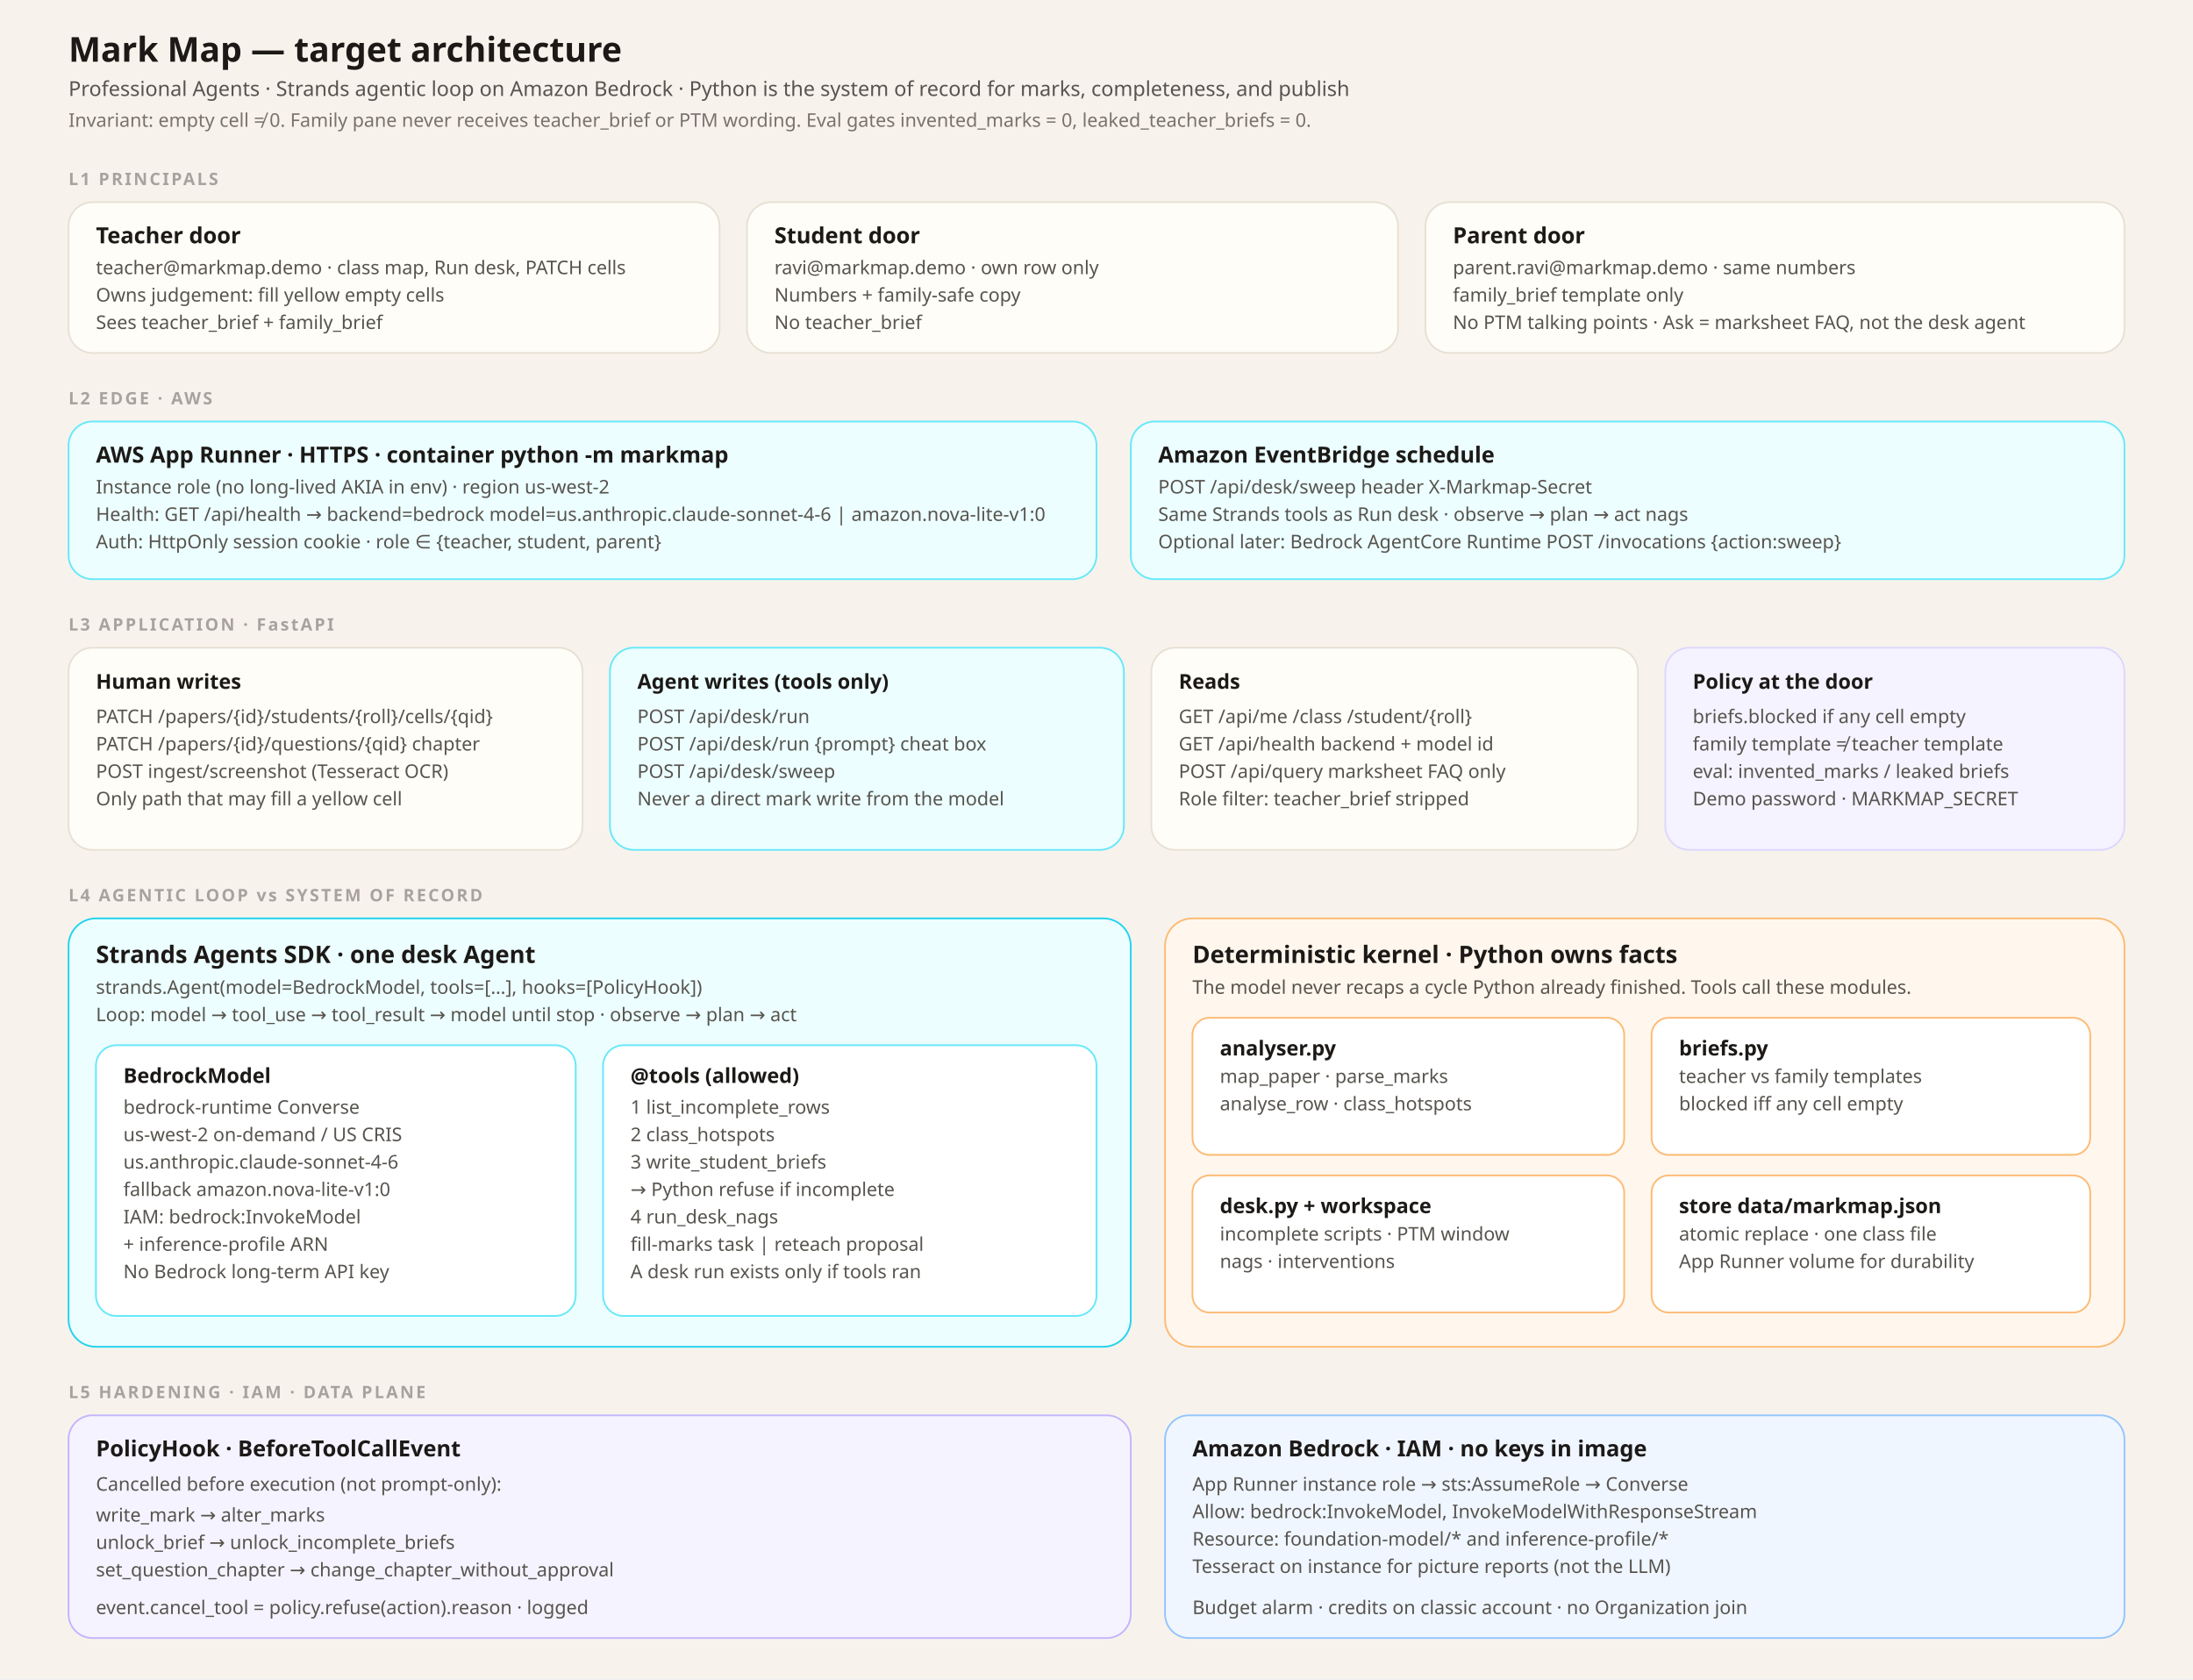
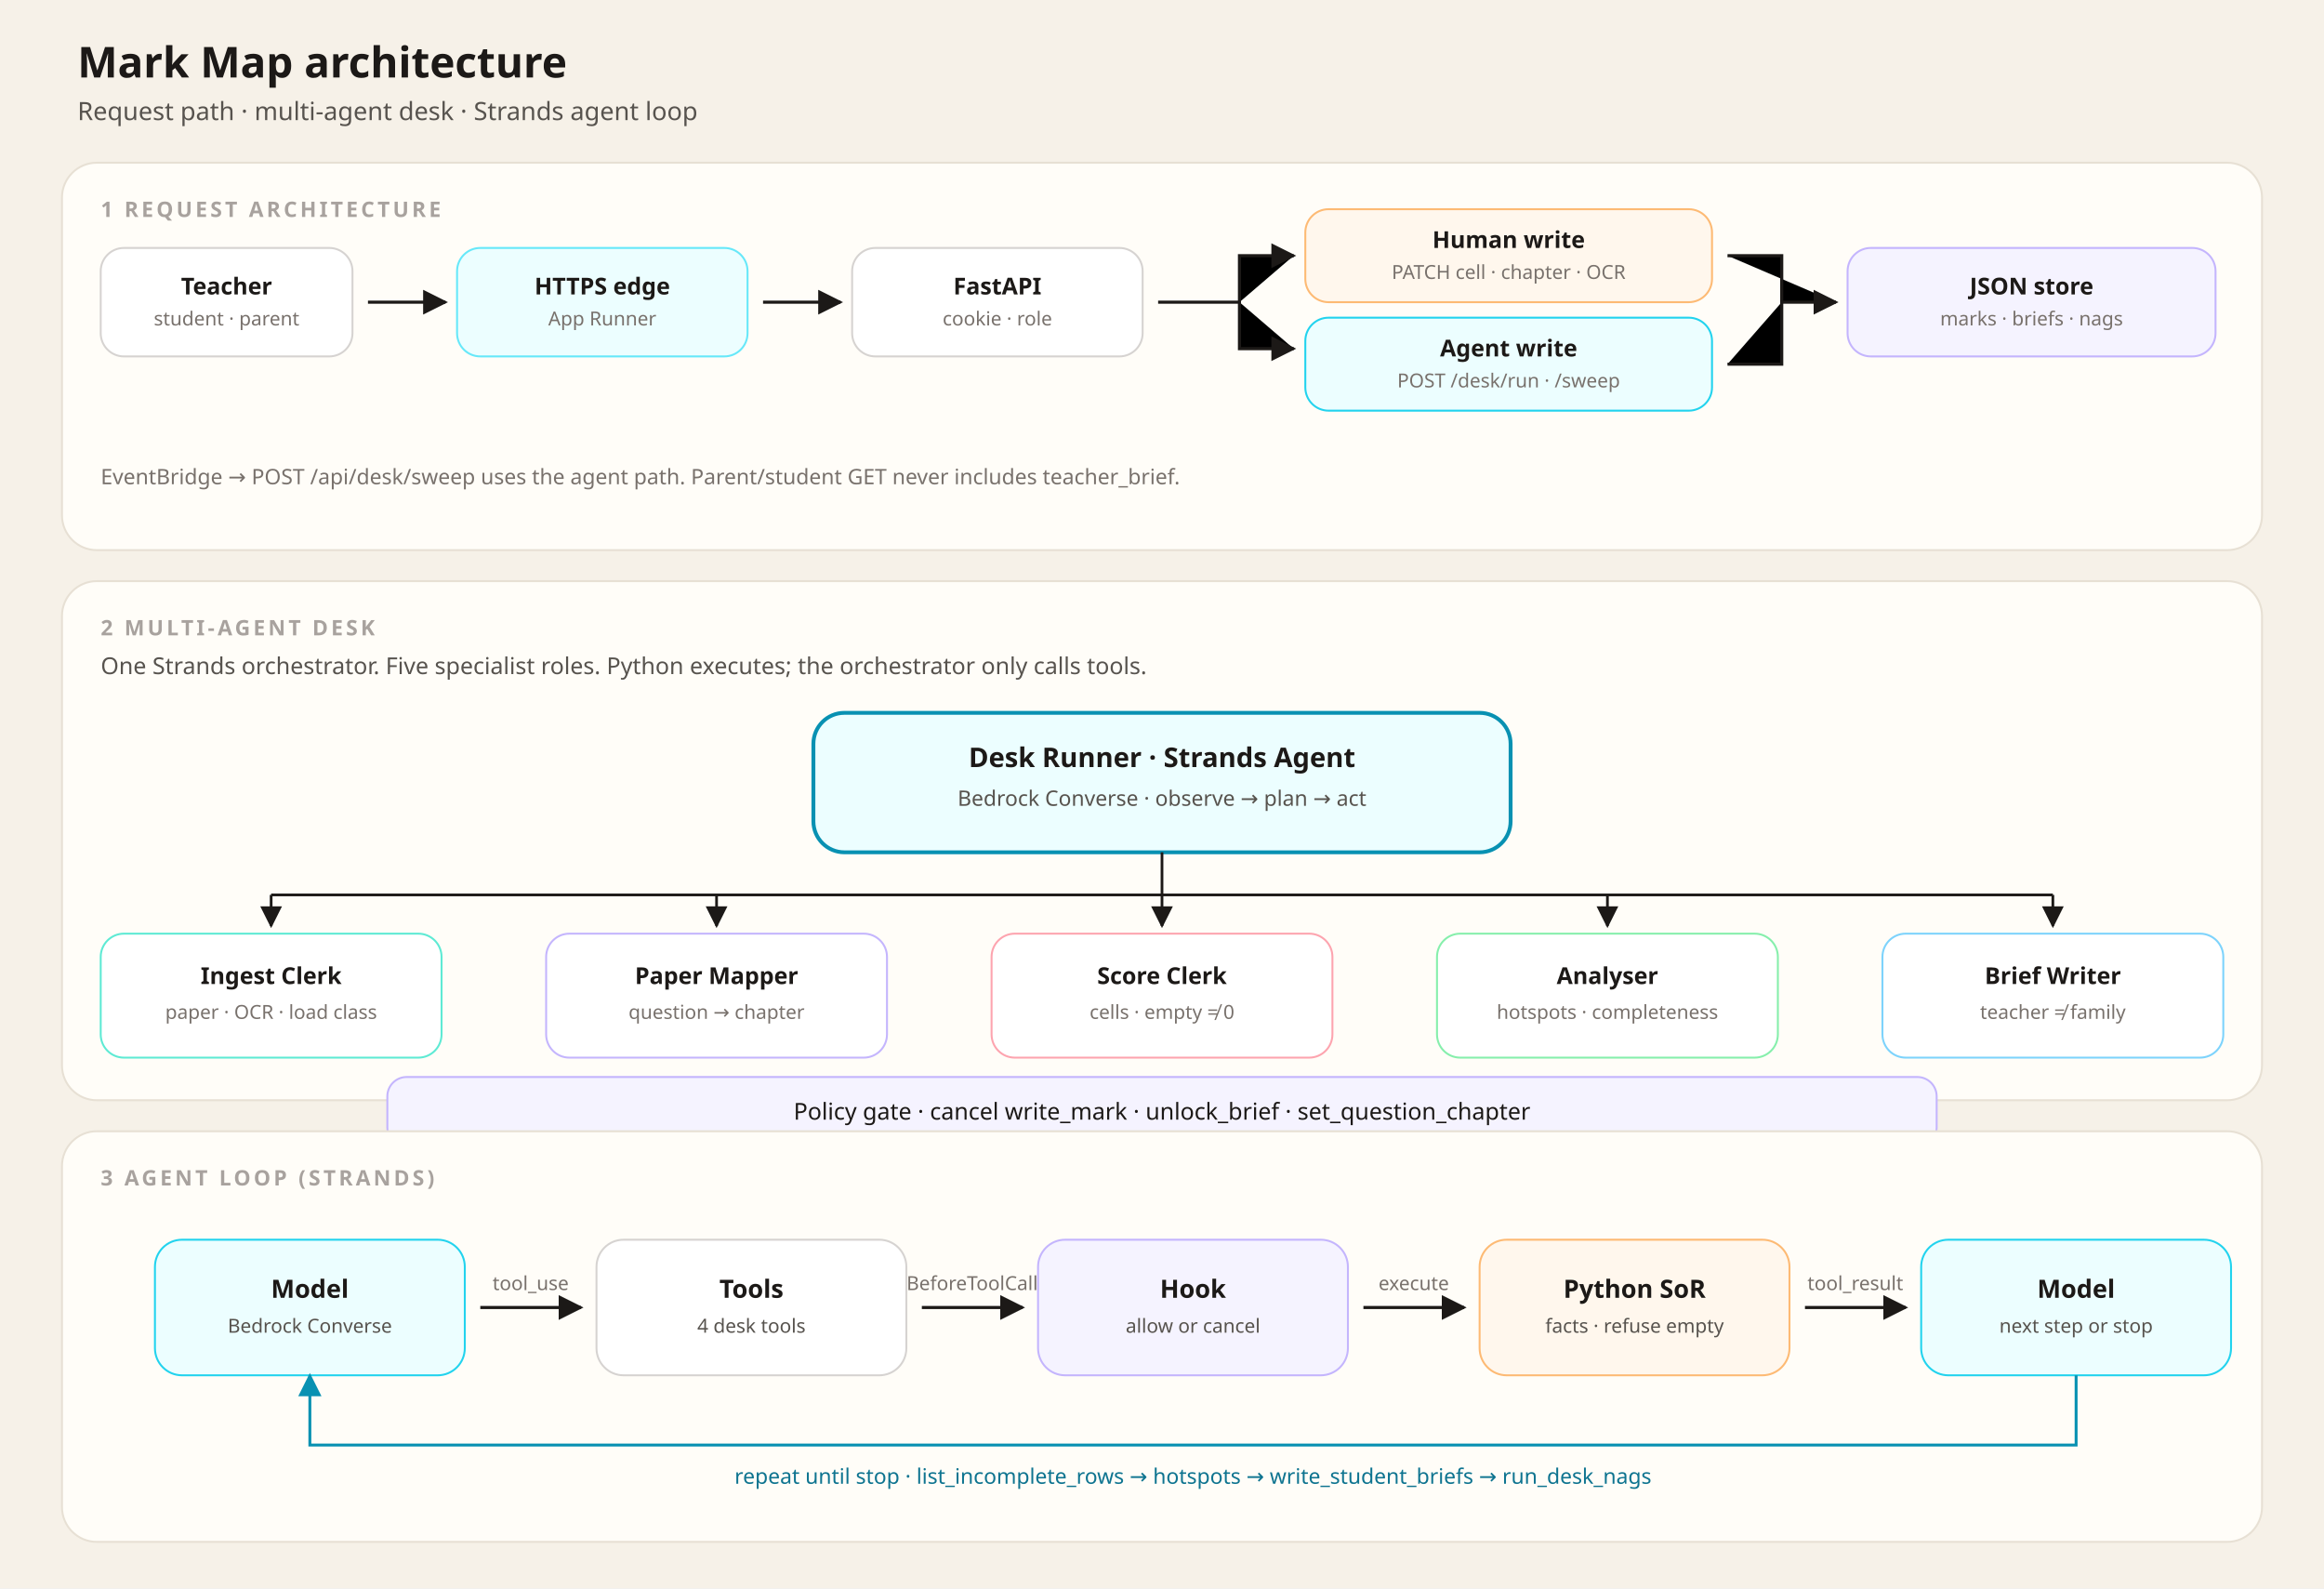
- <svg xmlns="http://www.w3.org/2000/svg" viewBox="0 0 1280 980" font-family="IBM Plex Sans, ui-sans-serif, system-ui, sans-serif">
-   <rect width="1280" height="980" fill="#f7f3ec" />
-   <text x="40" y="36" font-size="20" font-weight="600" fill="#1c1917">Mark Map — target architecture</text>
-   <text x="40" y="56" font-size="12" fill="#57534e">Professional Agents · Strands agentic loop on Amazon Bedrock · Python is the system of record for marks, completeness, and publish</text>
-   <text x="40" y="74" font-size="11" fill="#78716c">Invariant: empty cell ≠ 0. Family pane never receives teacher_brief or PTM wording. Eval gates invented_marks = 0, leaked_teacher_briefs = 0.</text>
-   <text x="40" y="108" font-size="10" font-weight="600" letter-spacing="0.12em" fill="#a8a29e">L1  PRINCIPALS</text>
-   <rect x="40" y="118" width="380" height="88" rx="14" fill="#fffdf8" stroke="#e7e0d4" />
-   <text x="56" y="142" font-size="13" font-weight="600" fill="#1c1917">Teacher door</text>
-   <text x="56" y="160" font-size="11" fill="#57534e">teacher@markmap.demo · class map, Run desk, PATCH cells</text>
-   <text x="56" y="176" font-size="11" fill="#57534e">Owns judgement: fill yellow empty cells</text>
-   <text x="56" y="192" font-size="11" fill="#57534e">Sees teacher_brief + family_brief</text>
-   <rect x="436" y="118" width="380" height="88" rx="14" fill="#fffdf8" stroke="#e7e0d4" />
-   <text x="452" y="142" font-size="13" font-weight="600" fill="#1c1917">Student door</text>
-   <text x="452" y="160" font-size="11" fill="#57534e">ravi@markmap.demo · own row only</text>
-   <text x="452" y="176" font-size="11" fill="#57534e">Numbers + family-safe copy</text>
-   <text x="452" y="192" font-size="11" fill="#57534e">No teacher_brief</text>
-   <rect x="832" y="118" width="408" height="88" rx="14" fill="#fffdf8" stroke="#e7e0d4" />
-   <text x="848" y="142" font-size="13" font-weight="600" fill="#1c1917">Parent door</text>
-   <text x="848" y="160" font-size="11" fill="#57534e">parent.ravi@markmap.demo · same numbers</text>
-   <text x="848" y="176" font-size="11" fill="#57534e">family_brief template only</text>
-   <text x="848" y="192" font-size="11" fill="#57534e">No PTM talking points · Ask = marksheet FAQ, not the desk agent</text>
-   <text x="40" y="236" font-size="10" font-weight="600" letter-spacing="0.12em" fill="#a8a29e">L2  EDGE  ·  AWS</text>
-   <rect x="40" y="246" width="600" height="92" rx="14" fill="#ecfeff" stroke="#67e8f9" />
-   <text x="56" y="270" font-size="13" font-weight="600" fill="#1c1917">AWS App Runner  ·  HTTPS  ·  container python -m markmap</text>
-   <text x="56" y="288" font-size="11" fill="#57534e">Instance role (no long-lived AKIA in env) · region us-west-2</text>
-   <text x="56" y="304" font-size="11" fill="#57534e">Health: GET /api/health → backend=bedrock  model=us.anthropic.claude-sonnet-4-6 | amazon.nova-lite-v1:0</text>
-   <text x="56" y="320" font-size="11" fill="#57534e">Auth: HttpOnly session cookie · role ∈ {teacher, student, parent}</text>
-   <rect x="660" y="246" width="580" height="92" rx="14" fill="#ecfeff" stroke="#67e8f9" />
-   <text x="676" y="270" font-size="13" font-weight="600" fill="#1c1917">Amazon EventBridge schedule</text>
-   <text x="676" y="288" font-size="11" fill="#57534e">POST /api/desk/sweep  header X-Markmap-Secret</text>
-   <text x="676" y="304" font-size="11" fill="#57534e">Same Strands tools as Run desk · observe → plan → act nags</text>
-   <text x="676" y="320" font-size="11" fill="#57534e">Optional later: Bedrock AgentCore Runtime  POST /invocations {action:sweep}</text>
-   <text x="40" y="368" font-size="10" font-weight="600" letter-spacing="0.12em" fill="#a8a29e">L3  APPLICATION  ·  FastAPI</text>
-   <rect x="40" y="378" width="300" height="118" rx="14" fill="#fffdf8" stroke="#e7e0d4" />
-   <text x="56" y="402" font-size="12" font-weight="600" fill="#1c1917">Human writes</text>
-   <text x="56" y="422" font-size="11" fill="#57534e">PATCH /papers/{id}/students/{roll}/cells/{qid}</text>
-   <text x="56" y="438" font-size="11" fill="#57534e">PATCH /papers/{id}/questions/{qid}  chapter</text>
-   <text x="56" y="454" font-size="11" fill="#57534e">POST ingest/screenshot  (Tesseract OCR)</text>
-   <text x="56" y="470" font-size="11" fill="#57534e">Only path that may fill a yellow cell</text>
-   <rect x="356" y="378" width="300" height="118" rx="14" fill="#ecfeff" stroke="#67e8f9" />
-   <text x="372" y="402" font-size="12" font-weight="600" fill="#1c1917">Agent writes (tools only)</text>
-   <text x="372" y="422" font-size="11" fill="#57534e">POST /api/desk/run</text>
-   <text x="372" y="438" font-size="11" fill="#57534e">POST /api/desk/run  {prompt}  cheat box</text>
-   <text x="372" y="454" font-size="11" fill="#57534e">POST /api/desk/sweep</text>
-   <text x="372" y="470" font-size="11" fill="#57534e">Never a direct mark write from the model</text>
-   <rect x="672" y="378" width="284" height="118" rx="14" fill="#fffdf8" stroke="#e7e0d4" />
-   <text x="688" y="402" font-size="12" font-weight="600" fill="#1c1917">Reads</text>
-   <text x="688" y="422" font-size="11" fill="#57534e">GET /api/me  /class  /student/{roll}</text>
-   <text x="688" y="438" font-size="11" fill="#57534e">GET /api/health  backend + model id</text>
-   <text x="688" y="454" font-size="11" fill="#57534e">POST /api/query  marksheet FAQ only</text>
-   <text x="688" y="470" font-size="11" fill="#57534e">Role filter: teacher_brief stripped</text>
-   <rect x="972" y="378" width="268" height="118" rx="14" fill="#f5f3ff" stroke="#ddd6fe" />
-   <text x="988" y="402" font-size="12" font-weight="600" fill="#1c1917">Policy at the door</text>
-   <text x="988" y="422" font-size="11" fill="#57534e">briefs.blocked if any cell empty</text>
-   <text x="988" y="438" font-size="11" fill="#57534e">family template ≠ teacher template</text>
-   <text x="988" y="454" font-size="11" fill="#57534e">eval: invented_marks / leaked briefs</text>
-   <text x="988" y="470" font-size="11" fill="#57534e">Demo password · MARKMAP_SECRET</text>
-   <text x="40" y="526" font-size="10" font-weight="600" letter-spacing="0.12em" fill="#a8a29e">L4  AGENTIC LOOP  vs  SYSTEM OF RECORD</text>
-   <rect x="40" y="536" width="620" height="250" rx="16" fill="#ecfeff" stroke="#22d3ee" />
-   <text x="56" y="562" font-size="14" font-weight="600" fill="#1c1917">Strands Agents SDK  ·  one desk Agent</text>
-   <text x="56" y="580" font-size="11" fill="#57534e">strands.Agent(model=BedrockModel, tools=[…], hooks=[PolicyHook])</text>
-   <text x="56" y="596" font-size="11" fill="#57534e">Loop: model → tool_use → tool_result → model until stop  ·  observe → plan → act</text>
-   <rect x="56" y="610" width="280" height="158" rx="12" fill="#fff" stroke="#67e8f9" />
-   <text x="72" y="632" font-size="12" font-weight="600" fill="#1c1917">BedrockModel</text>
-   <text x="72" y="650" font-size="11" fill="#57534e">bedrock-runtime Converse</text>
-   <text x="72" y="666" font-size="11" fill="#57534e">us-west-2 on-demand / US CRIS</text>
-   <text x="72" y="682" font-size="11" fill="#57534e">us.anthropic.claude-sonnet-4-6</text>
-   <text x="72" y="698" font-size="11" fill="#57534e">fallback amazon.nova-lite-v1:0</text>
-   <text x="72" y="714" font-size="11" fill="#57534e">IAM: bedrock:InvokeModel</text>
-   <text x="72" y="730" font-size="11" fill="#57534e">+ inference-profile ARN</text>
-   <text x="72" y="746" font-size="11" fill="#57534e">No Bedrock long-term API key</text>
-   <rect x="352" y="610" width="288" height="158" rx="12" fill="#fff" stroke="#67e8f9" />
-   <text x="368" y="632" font-size="12" font-weight="600" fill="#1c1917">@tools  (allowed)</text>
-   <text x="368" y="650" font-size="11" fill="#57534e">1  list_incomplete_rows</text>
-   <text x="368" y="666" font-size="11" fill="#57534e">2  class_hotspots</text>
-   <text x="368" y="682" font-size="11" fill="#57534e">3  write_student_briefs</text>
-   <text x="368" y="698" font-size="11" fill="#57534e">    → Python refuse if incomplete</text>
-   <text x="368" y="714" font-size="11" fill="#57534e">4  run_desk_nags</text>
-   <text x="368" y="730" font-size="11" fill="#57534e">    fill-marks task | reteach proposal</text>
-   <text x="368" y="746" font-size="11" fill="#57534e">A desk run exists only if tools ran</text>
-   <rect x="680" y="536" width="560" height="250" rx="16" fill="#fff7ed" stroke="#fdba74" />
-   <text x="696" y="562" font-size="14" font-weight="600" fill="#1c1917">Deterministic kernel  ·  Python owns facts</text>
-   <text x="696" y="580" font-size="11" fill="#57534e">The model never recaps a cycle Python already finished. Tools call these modules.</text>
-   <rect x="696" y="594" width="252" height="80" rx="10" fill="#fff" stroke="#fdba74" />
-   <text x="712" y="616" font-size="12" font-weight="600" fill="#1c1917">analyser.py</text>
-   <text x="712" y="632" font-size="11" fill="#57534e">map_paper · parse_marks</text>
-   <text x="712" y="648" font-size="11" fill="#57534e">analyse_row · class_hotspots</text>
-   <rect x="964" y="594" width="256" height="80" rx="10" fill="#fff" stroke="#fdba74" />
-   <text x="980" y="616" font-size="12" font-weight="600" fill="#1c1917">briefs.py</text>
-   <text x="980" y="632" font-size="11" fill="#57534e">teacher vs family templates</text>
-   <text x="980" y="648" font-size="11" fill="#57534e">blocked iff any cell empty</text>
-   <rect x="696" y="686" width="252" height="80" rx="10" fill="#fff" stroke="#fdba74" />
-   <text x="712" y="708" font-size="12" font-weight="600" fill="#1c1917">desk.py + workspace</text>
-   <text x="712" y="724" font-size="11" fill="#57534e">incomplete scripts · PTM window</text>
-   <text x="712" y="740" font-size="11" fill="#57534e">nags · interventions</text>
-   <rect x="964" y="686" width="256" height="80" rx="10" fill="#fff" stroke="#fdba74" />
-   <text x="980" y="708" font-size="12" font-weight="600" fill="#1c1917">store  data/markmap.json</text>
-   <text x="980" y="724" font-size="11" fill="#57534e">atomic replace · one class file</text>
-   <text x="980" y="740" font-size="11" fill="#57534e">App Runner volume for durability</text>
-   <text x="40" y="816" font-size="10" font-weight="600" letter-spacing="0.12em" fill="#a8a29e">L5  HARDENING  ·  IAM  ·  DATA PLANE</text>
-   <rect x="40" y="826" width="620" height="130" rx="14" fill="#f5f3ff" stroke="#c4b5fd" />
-   <text x="56" y="850" font-size="13" font-weight="600" fill="#1c1917">PolicyHook  ·  BeforeToolCallEvent</text>
-   <text x="56" y="870" font-size="11" fill="#57534e">Cancelled before execution (not prompt-only):</text>
-   <text x="56" y="888" font-size="11" fill="#57534e">write_mark → alter_marks</text>
-   <text x="56" y="904" font-size="11" fill="#57534e">unlock_brief → unlock_incomplete_briefs</text>
-   <text x="56" y="920" font-size="11" fill="#57534e">set_question_chapter → change_chapter_without_approval</text>
-   <text x="56" y="942" font-size="11" fill="#57534e">event.cancel_tool = policy.refuse(action).reason · logged</text>
-   <rect x="680" y="826" width="560" height="130" rx="14" fill="#eff6ff" stroke="#93c5fd" />
-   <text x="696" y="850" font-size="13" font-weight="600" fill="#1c1917">Amazon Bedrock  ·  IAM  ·  no keys in image</text>
-   <text x="696" y="870" font-size="11" fill="#57534e">App Runner instance role → sts:AssumeRole → Converse</text>
-   <text x="696" y="886" font-size="11" fill="#57534e">Allow: bedrock:InvokeModel, InvokeModelWithResponseStream</text>
-   <text x="696" y="902" font-size="11" fill="#57534e">Resource: foundation-model/* and inference-profile/*</text>
-   <text x="696" y="918" font-size="11" fill="#57534e">Tesseract on instance for picture reports (not the LLM)</text>
-   <text x="696" y="942" font-size="11" fill="#57534e">Budget alarm · credits on classic account · no Organization join</text>
+ <svg xmlns="http://www.w3.org/2000/svg" viewBox="0 0 1200 820" font-family="IBM Plex Sans, ui-sans-serif, system-ui, sans-serif">
+   <rect width="1200" height="820" fill="#f6f1e8" />
+   <text x="40" y="40" font-size="22" font-weight="600" fill="#1c1917">Mark Map architecture</text>
+   <text x="40" y="62" font-size="13" fill="#57534e">Request path · multi-agent desk · Strands agent loop</text>
+   <rect x="32" y="84" width="1136" height="200" rx="18" fill="#fffdf8" stroke="#e7e0d4" />
+   <text x="52" y="112" font-size="11" font-weight="600" letter-spacing="0.14em" fill="#a8a29e">1  REQUEST ARCHITECTURE</text>
+   <rect x="52" y="128" width="130" height="56" rx="12" fill="#fff" stroke="#d6d3d1" />
+   <text x="117" y="152" text-anchor="middle" font-size="12" font-weight="600" fill="#1c1917">Teacher</text>
+   <text x="117" y="168" text-anchor="middle" font-size="10" fill="#78716c">student · parent</text>
+   <path d="M190 156 H230" stroke="#1c1917" stroke-width="1.6" marker-end="url(#arr)" />
+   <rect x="236" y="128" width="150" height="56" rx="12" fill="#ecfeff" stroke="#67e8f9" />
+   <text x="311" y="152" text-anchor="middle" font-size="12" font-weight="600" fill="#1c1917">HTTPS edge</text>
+   <text x="311" y="168" text-anchor="middle" font-size="10" fill="#78716c">App Runner</text>
+   <path d="M394 156 H434" stroke="#1c1917" stroke-width="1.6" marker-end="url(#arr)" />
+   <rect x="440" y="128" width="150" height="56" rx="12" fill="#fff" stroke="#d6d3d1" />
+   <text x="515" y="152" text-anchor="middle" font-size="12" font-weight="600" fill="#1c1917">FastAPI</text>
+   <text x="515" y="168" text-anchor="middle" font-size="10" fill="#78716c">cookie · role</text>
+   <path d="M598 156 H640" stroke="#1c1917" stroke-width="1.6" />
+   <path d="M640 156 V132 H668" stroke="#1c1917" stroke-width="1.6" marker-end="url(#arr)" />
+   <path d="M640 156 V180 H668" stroke="#1c1917" stroke-width="1.6" marker-end="url(#arr)" />
+   <rect x="674" y="108" width="210" height="48" rx="12" fill="#fff7ed" stroke="#fdba74" />
+   <text x="779" y="128" text-anchor="middle" font-size="12" font-weight="600" fill="#1c1917">Human write</text>
+   <text x="779" y="144" text-anchor="middle" font-size="10" fill="#78716c">PATCH cell · chapter · OCR</text>
+   <rect x="674" y="164" width="210" height="48" rx="12" fill="#ecfeff" stroke="#22d3ee" />
+   <text x="779" y="184" text-anchor="middle" font-size="12" font-weight="600" fill="#1c1917">Agent write</text>
+   <text x="779" y="200" text-anchor="middle" font-size="10" fill="#78716c">POST /desk/run · /sweep</text>
+   <path d="M892 132 H920 V156 H948" stroke="#1c1917" stroke-width="1.6" marker-end="url(#arr)" />
+   <path d="M892 188 H920 V156" stroke="#1c1917" stroke-width="1.6" />
+   <rect x="954" y="128" width="190" height="56" rx="12" fill="#f5f3ff" stroke="#c4b5fd" />
+   <text x="1049" y="152" text-anchor="middle" font-size="12" font-weight="600" fill="#1c1917">JSON store</text>
+   <text x="1049" y="168" text-anchor="middle" font-size="10" fill="#78716c">marks · briefs · nags</text>
+   <text x="52" y="250" font-size="11" fill="#78716c">EventBridge → POST /api/desk/sweep uses the agent path. Parent/student GET never includes teacher_brief.</text>
+   <rect x="32" y="300" width="1136" height="268" rx="18" fill="#fffdf8" stroke="#e7e0d4" />
+   <text x="52" y="328" font-size="11" font-weight="600" letter-spacing="0.14em" fill="#a8a29e">2  MULTI-AGENT DESK</text>
+   <text x="52" y="348" font-size="12" fill="#57534e">One Strands orchestrator. Five specialist roles. Python executes; the orchestrator only calls tools.</text>
+   <rect x="420" y="368" width="360" height="72" rx="16" fill="#ecfeff" stroke="#0891b2" stroke-width="2" />
+   <text x="600" y="396" text-anchor="middle" font-size="14" font-weight="600" fill="#1c1917">Desk Runner  ·  Strands Agent</text>
+   <text x="600" y="416" text-anchor="middle" font-size="11" fill="#57534e">Bedrock Converse  ·  observe → plan → act</text>
+   <path d="M600 440 V462" stroke="#1c1917" stroke-width="1.4" />
+   <path d="M140 462 H1060" stroke="#1c1917" stroke-width="1.4" />
+   <path d="M140 462 V478" stroke="#1c1917" stroke-width="1.4" marker-end="url(#arr)" />
+   <path d="M370 462 V478" stroke="#1c1917" stroke-width="1.4" marker-end="url(#arr)" />
+   <path d="M600 462 V478" stroke="#1c1917" stroke-width="1.4" marker-end="url(#arr)" />
+   <path d="M830 462 V478" stroke="#1c1917" stroke-width="1.4" marker-end="url(#arr)" />
+   <path d="M1060 462 V478" stroke="#1c1917" stroke-width="1.4" marker-end="url(#arr)" />
+   <rect x="52" y="482" width="176" height="64" rx="12" fill="#fff" stroke="#5eead4" />
+   <text x="140" y="508" text-anchor="middle" font-size="12" font-weight="600" fill="#1c1917">Ingest Clerk</text>
+   <text x="140" y="526" text-anchor="middle" font-size="10" fill="#78716c">paper · OCR · load class</text>
+   <rect x="282" y="482" width="176" height="64" rx="12" fill="#fff" stroke="#c4b5fd" />
+   <text x="370" y="508" text-anchor="middle" font-size="12" font-weight="600" fill="#1c1917">Paper Mapper</text>
+   <text x="370" y="526" text-anchor="middle" font-size="10" fill="#78716c">question → chapter</text>
+   <rect x="512" y="482" width="176" height="64" rx="12" fill="#fff" stroke="#fda4af" />
+   <text x="600" y="508" text-anchor="middle" font-size="12" font-weight="600" fill="#1c1917">Score Clerk</text>
+   <text x="600" y="526" text-anchor="middle" font-size="10" fill="#78716c">cells · empty ≠ 0</text>
+   <rect x="742" y="482" width="176" height="64" rx="12" fill="#fff" stroke="#86efac" />
+   <text x="830" y="508" text-anchor="middle" font-size="12" font-weight="600" fill="#1c1917">Analyser</text>
+   <text x="830" y="526" text-anchor="middle" font-size="10" fill="#78716c">hotspots · completeness</text>
+   <rect x="972" y="482" width="176" height="64" rx="12" fill="#fff" stroke="#7dd3fc" />
+   <text x="1060" y="508" text-anchor="middle" font-size="12" font-weight="600" fill="#1c1917">Brief Writer</text>
+   <text x="1060" y="526" text-anchor="middle" font-size="10" fill="#78716c">teacher ≠ family</text>
+   <rect x="52" y="556" width="1096" height="0" fill="none" />
+   <rect x="200" y="556" width="800" height="36" rx="10" fill="#f5f3ff" stroke="#c4b5fd" />
+   <text x="600" y="578" text-anchor="middle" font-size="12" fill="#1c1917">Policy gate  ·  cancel write_mark · unlock_brief · set_question_chapter</text>
+   <rect x="32" y="584" width="1136" height="212" rx="18" fill="#fffdf8" stroke="#e7e0d4" />
+   <text x="52" y="612" font-size="11" font-weight="600" letter-spacing="0.14em" fill="#a8a29e">3  AGENT LOOP  (STRANDS)</text>
+   <rect x="80" y="640" width="160" height="70" rx="14" fill="#ecfeff" stroke="#22d3ee" />
+   <text x="160" y="670" text-anchor="middle" font-size="13" font-weight="600" fill="#1c1917">Model</text>
+   <text x="160" y="688" text-anchor="middle" font-size="10" fill="#57534e">Bedrock Converse</text>
+   <path d="M248 675 H300" stroke="#1c1917" stroke-width="1.6" marker-end="url(#arr)" />
+   <text x="274" y="666" text-anchor="middle" font-size="10" fill="#78716c">tool_use</text>
+   <rect x="308" y="640" width="160" height="70" rx="14" fill="#fff" stroke="#d6d3d1" />
+   <text x="388" y="670" text-anchor="middle" font-size="13" font-weight="600" fill="#1c1917">Tools</text>
+   <text x="388" y="688" text-anchor="middle" font-size="10" fill="#57534e">4 desk tools</text>
+   <path d="M476 675 H528" stroke="#1c1917" stroke-width="1.6" marker-end="url(#arr)" />
+   <text x="502" y="666" text-anchor="middle" font-size="10" fill="#78716c">BeforeToolCall</text>
+   <rect x="536" y="640" width="160" height="70" rx="14" fill="#f5f3ff" stroke="#c4b5fd" />
+   <text x="616" y="670" text-anchor="middle" font-size="13" font-weight="600" fill="#1c1917">Hook</text>
+   <text x="616" y="688" text-anchor="middle" font-size="10" fill="#57534e">allow or cancel</text>
+   <path d="M704 675 H756" stroke="#1c1917" stroke-width="1.6" marker-end="url(#arr)" />
+   <text x="730" y="666" text-anchor="middle" font-size="10" fill="#78716c">execute</text>
+   <rect x="764" y="640" width="160" height="70" rx="14" fill="#fff7ed" stroke="#fdba74" />
+   <text x="844" y="670" text-anchor="middle" font-size="13" font-weight="600" fill="#1c1917">Python SoR</text>
+   <text x="844" y="688" text-anchor="middle" font-size="10" fill="#57534e">facts · refuse empty</text>
+   <path d="M932 675 H984" stroke="#1c1917" stroke-width="1.6" marker-end="url(#arr)" />
+   <text x="958" y="666" text-anchor="middle" font-size="10" fill="#78716c">tool_result</text>
+   <rect x="992" y="640" width="160" height="70" rx="14" fill="#ecfeff" stroke="#22d3ee" />
+   <text x="1072" y="670" text-anchor="middle" font-size="13" font-weight="600" fill="#1c1917">Model</text>
+   <text x="1072" y="688" text-anchor="middle" font-size="10" fill="#57534e">next step or stop</text>
+   <path d="M1072 710 V746 H160 V710" stroke="#0891b2" stroke-width="1.5" fill="none" marker-end="url(#arr-c)" />
+   <text x="616" y="766" text-anchor="middle" font-size="11" fill="#0e7490">repeat until stop  ·  list_incomplete_rows → hotspots → write_student_briefs → run_desk_nags</text>
+   <defs>
+     <marker id="arr" viewBox="0 0 10 10" refX="9" refY="5" markerWidth="8" markerHeight="8" orient="auto-start-reverse">
+       <path d="M0 0 L10 5 L0 10 z" fill="#1c1917" />
+     </marker>
+     <marker id="arr-c" viewBox="0 0 10 10" refX="9" refY="5" markerWidth="8" markerHeight="8" orient="auto-start-reverse">
+       <path d="M0 0 L10 5 L0 10 z" fill="#0891b2" />
+     </marker>
+   </defs>
</svg>
